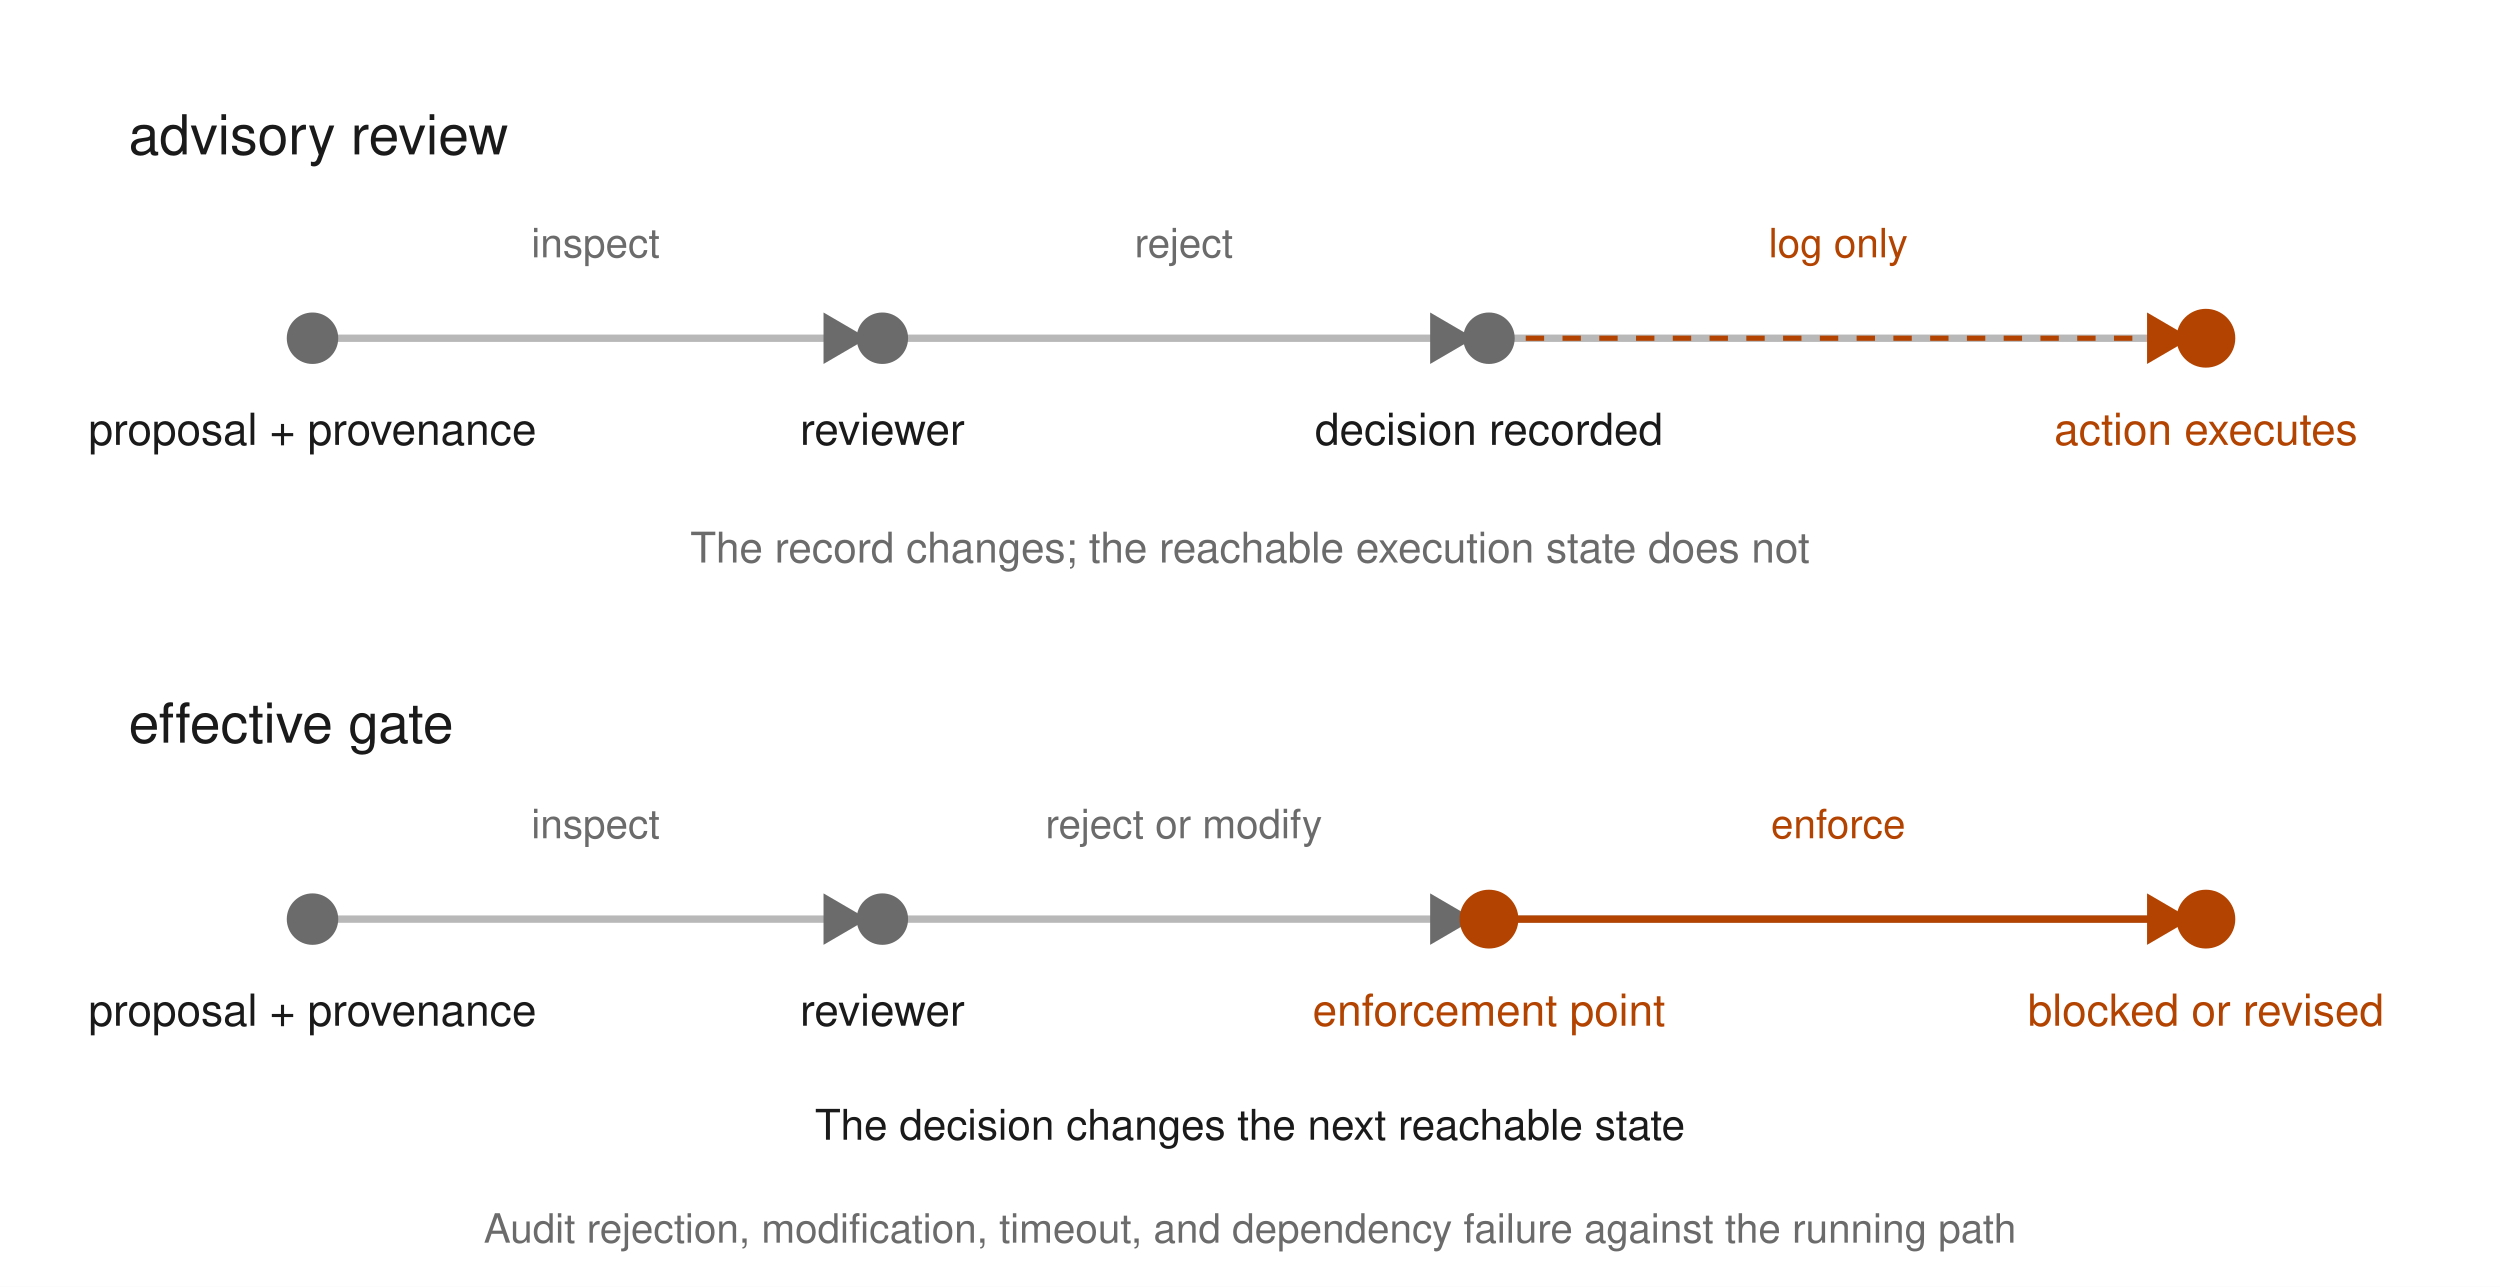
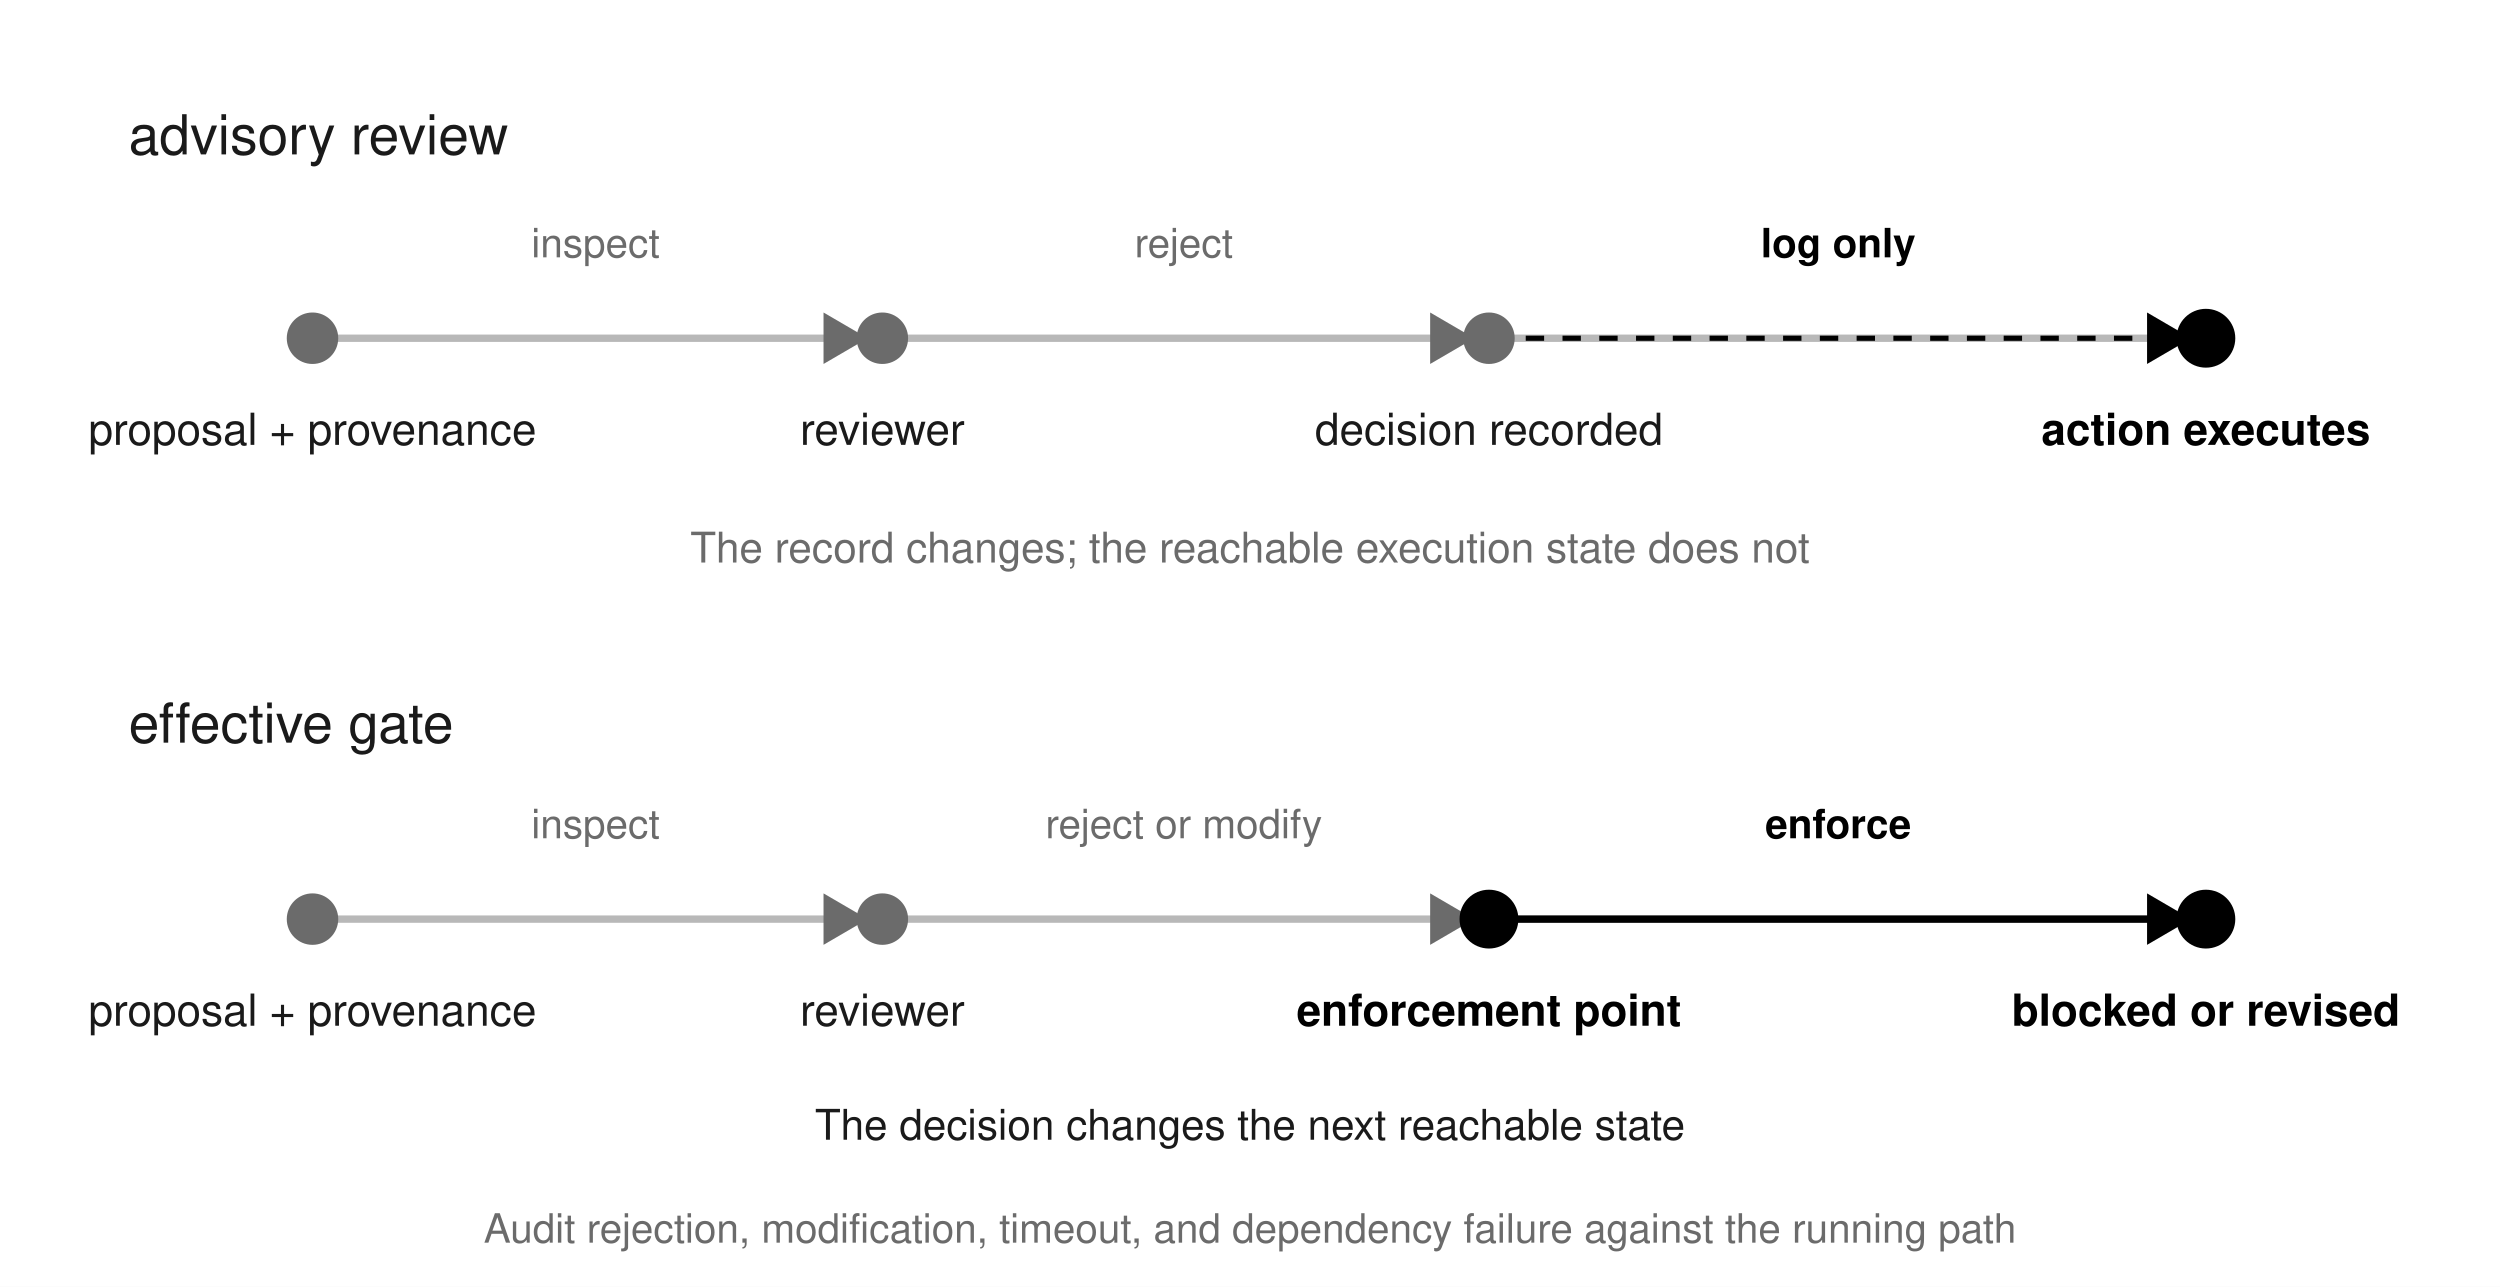
<svg xmlns="http://www.w3.org/2000/svg" viewBox="0 0 680 350" width="680" height="350" role="img" aria-labelledby="figtitle-ch16-effective-gate" class="bookfig">
-   <style>.bookfig .f-bg{fill:#ffffff}.bookfig .s-bg{stroke:#ffffff}.bookfig .f-ink{fill:#1a1a1a}.bookfig .s-ink{stroke:#1a1a1a}.bookfig .f-mid{fill:#6b6b6b}.bookfig .s-mid{stroke:#6b6b6b}.bookfig .f-faint{fill:#b8b8b8}.bookfig .s-faint{stroke:#b8b8b8}.bookfig .f-wash{fill:#e2e2e2}.bookfig .s-wash{stroke:#e2e2e2}.bookfig .f-accent{fill:#b34300}.bookfig .s-accent{stroke:#b34300}.bookfig .f-onacc{fill:#ffffff}.bookfig .s-onacc{stroke:#ffffff}@media (prefers-color-scheme:dark){.bookfig .f-bg{fill:#232019}.bookfig .s-bg{stroke:#232019}.bookfig .f-ink{fill:#ede5d6}.bookfig .s-ink{stroke:#ede5d6}.bookfig .f-mid{fill:#9a8f7c}.bookfig .s-mid{stroke:#9a8f7c}.bookfig .f-faint{fill:#5c5346}.bookfig .s-faint{stroke:#5c5346}.bookfig .f-wash{fill:#3d382f}.bookfig .s-wash{stroke:#3d382f}.bookfig .f-accent{fill:#df9d5e}.bookfig .s-accent{stroke:#df9d5e}.bookfig .f-onacc{fill:#232019}.bookfig .s-onacc{stroke:#232019}}:where([data-theme="dark"]) .bookfig .f-bg{fill:#232019}:where([data-theme="dark"]) .bookfig .s-bg{stroke:#232019}:where([data-theme="dark"]) .bookfig .f-ink{fill:#ede5d6}:where([data-theme="dark"]) .bookfig .s-ink{stroke:#ede5d6}:where([data-theme="dark"]) .bookfig .f-mid{fill:#9a8f7c}:where([data-theme="dark"]) .bookfig .s-mid{stroke:#9a8f7c}:where([data-theme="dark"]) .bookfig .f-faint{fill:#5c5346}:where([data-theme="dark"]) .bookfig .s-faint{stroke:#5c5346}:where([data-theme="dark"]) .bookfig .f-wash{fill:#3d382f}:where([data-theme="dark"]) .bookfig .s-wash{stroke:#3d382f}:where([data-theme="dark"]) .bookfig .f-accent{fill:#df9d5e}:where([data-theme="dark"]) .bookfig .s-accent{stroke:#df9d5e}:where([data-theme="dark"]) .bookfig .f-onacc{fill:#232019}:where([data-theme="dark"]) .bookfig .s-onacc{stroke:#232019}:where([data-theme="light"]) .bookfig .f-bg{fill:#ffffff}:where([data-theme="light"]) .bookfig .s-bg{stroke:#ffffff}:where([data-theme="light"]) .bookfig .f-ink{fill:#1a1a1a}:where([data-theme="light"]) .bookfig .s-ink{stroke:#1a1a1a}:where([data-theme="light"]) .bookfig .f-mid{fill:#6b6b6b}:where([data-theme="light"]) .bookfig .s-mid{stroke:#6b6b6b}:where([data-theme="light"]) .bookfig .f-faint{fill:#b8b8b8}:where([data-theme="light"]) .bookfig .s-faint{stroke:#b8b8b8}:where([data-theme="light"]) .bookfig .f-wash{fill:#e2e2e2}:where([data-theme="light"]) .bookfig .s-wash{stroke:#e2e2e2}:where([data-theme="light"]) .bookfig .f-accent{fill:#b34300}:where([data-theme="light"]) .bookfig .s-accent{stroke:#b34300}:where([data-theme="light"]) .bookfig .f-onacc{fill:#ffffff}:where([data-theme="light"]) .bookfig .s-onacc{stroke:#ffffff}</style>
+   <style>.bookfig .f-bg{fill:#ffffff}.bookfig .s-bg{stroke:#ffffff}.bookfig .f-ink{fill:#1a1a1a}.bookfig .s-ink{stroke:#1a1a1a}.bookfig .f-mid{fill:#6b6b6b}.bookfig .s-mid{stroke:#6b6b6b}.bookfig .f-faint{fill:#b8b8b8}.bookfig .s-faint{stroke:#b8b8b8}.bookfig .f-wash{fill:#e2e2e2}.bookfig .s-wash{stroke:#e2e2e2}.bookfig .f-accent{fill:#000000}.bookfig .s-accent{stroke:#000000}.bookfig .f-onacc{fill:#ffffff}.bookfig .s-onacc{stroke:#ffffff}@media (prefers-color-scheme:dark){.bookfig .f-bg{fill:#232019}.bookfig .s-bg{stroke:#232019}.bookfig .f-ink{fill:#ede5d6}.bookfig .s-ink{stroke:#ede5d6}.bookfig .f-mid{fill:#9a8f7c}.bookfig .s-mid{stroke:#9a8f7c}.bookfig .f-faint{fill:#5c5346}.bookfig .s-faint{stroke:#5c5346}.bookfig .f-wash{fill:#3d382f}.bookfig .s-wash{stroke:#3d382f}.bookfig .f-accent{fill:#ffffff}.bookfig .s-accent{stroke:#ffffff}.bookfig .f-onacc{fill:#232019}.bookfig .s-onacc{stroke:#232019}}:where([data-theme="dark"]) .bookfig .f-bg{fill:#232019}:where([data-theme="dark"]) .bookfig .s-bg{stroke:#232019}:where([data-theme="dark"]) .bookfig .f-ink{fill:#ede5d6}:where([data-theme="dark"]) .bookfig .s-ink{stroke:#ede5d6}:where([data-theme="dark"]) .bookfig .f-mid{fill:#9a8f7c}:where([data-theme="dark"]) .bookfig .s-mid{stroke:#9a8f7c}:where([data-theme="dark"]) .bookfig .f-faint{fill:#5c5346}:where([data-theme="dark"]) .bookfig .s-faint{stroke:#5c5346}:where([data-theme="dark"]) .bookfig .f-wash{fill:#3d382f}:where([data-theme="dark"]) .bookfig .s-wash{stroke:#3d382f}:where([data-theme="dark"]) .bookfig .f-accent{fill:#ffffff}:where([data-theme="dark"]) .bookfig .s-accent{stroke:#ffffff}:where([data-theme="dark"]) .bookfig .f-onacc{fill:#232019}:where([data-theme="dark"]) .bookfig .s-onacc{stroke:#232019}:where([data-theme="light"]) .bookfig .f-bg{fill:#ffffff}:where([data-theme="light"]) .bookfig .s-bg{stroke:#ffffff}:where([data-theme="light"]) .bookfig .f-ink{fill:#1a1a1a}:where([data-theme="light"]) .bookfig .s-ink{stroke:#1a1a1a}:where([data-theme="light"]) .bookfig .f-mid{fill:#6b6b6b}:where([data-theme="light"]) .bookfig .s-mid{stroke:#6b6b6b}:where([data-theme="light"]) .bookfig .f-faint{fill:#b8b8b8}:where([data-theme="light"]) .bookfig .s-faint{stroke:#b8b8b8}:where([data-theme="light"]) .bookfig .f-wash{fill:#e2e2e2}:where([data-theme="light"]) .bookfig .s-wash{stroke:#e2e2e2}:where([data-theme="light"]) .bookfig .f-accent{fill:#000000}:where([data-theme="light"]) .bookfig .s-accent{stroke:#000000}:where([data-theme="light"]) .bookfig .f-onacc{fill:#ffffff}:where([data-theme="light"]) .bookfig .s-onacc{stroke:#ffffff}</style>
  <rect class="f-bg" width="680" height="350" />
  <text class="f-ink" x="35" y="42" font-family="Helvetica, Arial, sans-serif" font-size="15">advisory review</text>
  <line class="s-faint" x1="85" y1="92" x2="600" y2="92" stroke-width="2" />
  <line class="s-accent" x1="405" y1="92" x2="600" y2="92" stroke-width="1.4" stroke-dasharray="5 5" />
  <polygon class="f-mid" points="224,85 236,92 224,99" />
  <polygon class="f-mid" points="389,85 401,92 389,99" />
  <polygon class="f-accent" points="584,85 596,92 584,99" />
  <circle class="f-mid" cx="85" cy="92" r="7" />
  <circle class="f-mid" cx="240" cy="92" r="7" />
  <circle class="f-mid" cx="405" cy="92" r="7" />
  <circle class="f-accent" cx="600" cy="92" r="8" />
  <text class="f-mid" x="162" y="70" font-family="Helvetica, Arial, sans-serif" font-size="11" text-anchor="middle">inspect</text>
  <text class="f-mid" x="322" y="70" font-family="Helvetica, Arial, sans-serif" font-size="11" text-anchor="middle">reject</text>
-   <text class="f-accent" x="500" y="70" font-family="Helvetica, Arial, sans-serif" font-size="11" text-anchor="middle">log only</text>
+   <text class="f-accent" font-weight="bold" x="500" y="70" font-family="Helvetica, Arial, sans-serif" font-size="11" text-anchor="middle">log only</text>
  <text class="f-ink" x="85" y="121" font-family="Helvetica, Arial, sans-serif" font-size="12" text-anchor="middle">proposal + provenance</text>
  <text class="f-ink" x="240" y="121" font-family="Helvetica, Arial, sans-serif" font-size="12" text-anchor="middle">reviewer</text>
  <text class="f-ink" x="405" y="121" font-family="Helvetica, Arial, sans-serif" font-size="12" text-anchor="middle">decision recorded</text>
-   <text class="f-accent" x="600" y="121" font-family="Helvetica, Arial, sans-serif" font-size="12" text-anchor="middle">action executes</text>
+   <text class="f-accent" font-weight="bold" x="600" y="121" font-family="Helvetica, Arial, sans-serif" font-size="12" text-anchor="middle">action executes</text>
  <text class="f-mid" x="340" y="153" font-family="Helvetica, Arial, sans-serif" font-size="11.5" text-anchor="middle">The record changes; the reachable execution state does not</text>
  <text class="f-ink" x="35" y="202" font-family="Helvetica, Arial, sans-serif" font-size="15">effective gate</text>
  <line class="s-faint" x1="85" y1="250" x2="600" y2="250" stroke-width="2" />
  <line class="s-accent" x1="405" y1="250" x2="600" y2="250" stroke-width="2" />
  <polygon class="f-mid" points="224,243 236,250 224,257" />
  <polygon class="f-mid" points="389,243 401,250 389,257" />
  <polygon class="f-accent" points="584,243 596,250 584,257" />
  <circle class="f-mid" cx="85" cy="250" r="7" />
  <circle class="f-mid" cx="240" cy="250" r="7" />
  <circle class="f-accent" cx="405" cy="250" r="8" />
  <circle class="f-accent" cx="600" cy="250" r="8" />
  <text class="f-mid" x="162" y="228" font-family="Helvetica, Arial, sans-serif" font-size="11" text-anchor="middle">inspect</text>
  <text class="f-mid" x="322" y="228" font-family="Helvetica, Arial, sans-serif" font-size="11" text-anchor="middle">reject or modify</text>
-   <text class="f-accent" x="500" y="228" font-family="Helvetica, Arial, sans-serif" font-size="11" text-anchor="middle">enforce</text>
+   <text class="f-accent" font-weight="bold" x="500" y="228" font-family="Helvetica, Arial, sans-serif" font-size="11" text-anchor="middle">enforce</text>
  <text class="f-ink" x="85" y="279" font-family="Helvetica, Arial, sans-serif" font-size="12" text-anchor="middle">proposal + provenance</text>
  <text class="f-ink" x="240" y="279" font-family="Helvetica, Arial, sans-serif" font-size="12" text-anchor="middle">reviewer</text>
-   <text class="f-accent" x="405" y="279" font-family="Helvetica, Arial, sans-serif" font-size="12" text-anchor="middle">enforcement point</text>
-   <text class="f-accent" x="600" y="279" font-family="Helvetica, Arial, sans-serif" font-size="12" text-anchor="middle">blocked or revised</text>
+   <text class="f-accent" font-weight="bold" x="405" y="279" font-family="Helvetica, Arial, sans-serif" font-size="12" text-anchor="middle">enforcement point</text>
+   <text class="f-accent" font-weight="bold" x="600" y="279" font-family="Helvetica, Arial, sans-serif" font-size="12" text-anchor="middle">blocked or revised</text>
  <text class="f-ink" x="340" y="310" font-family="Helvetica, Arial, sans-serif" font-size="11.5" text-anchor="middle">The decision changes the next reachable state</text>
  <text class="f-mid" x="340" y="338" font-family="Helvetica, Arial, sans-serif" font-size="11" text-anchor="middle">Audit rejection, modification, timeout, and dependency failure against the running path</text>
</svg>
